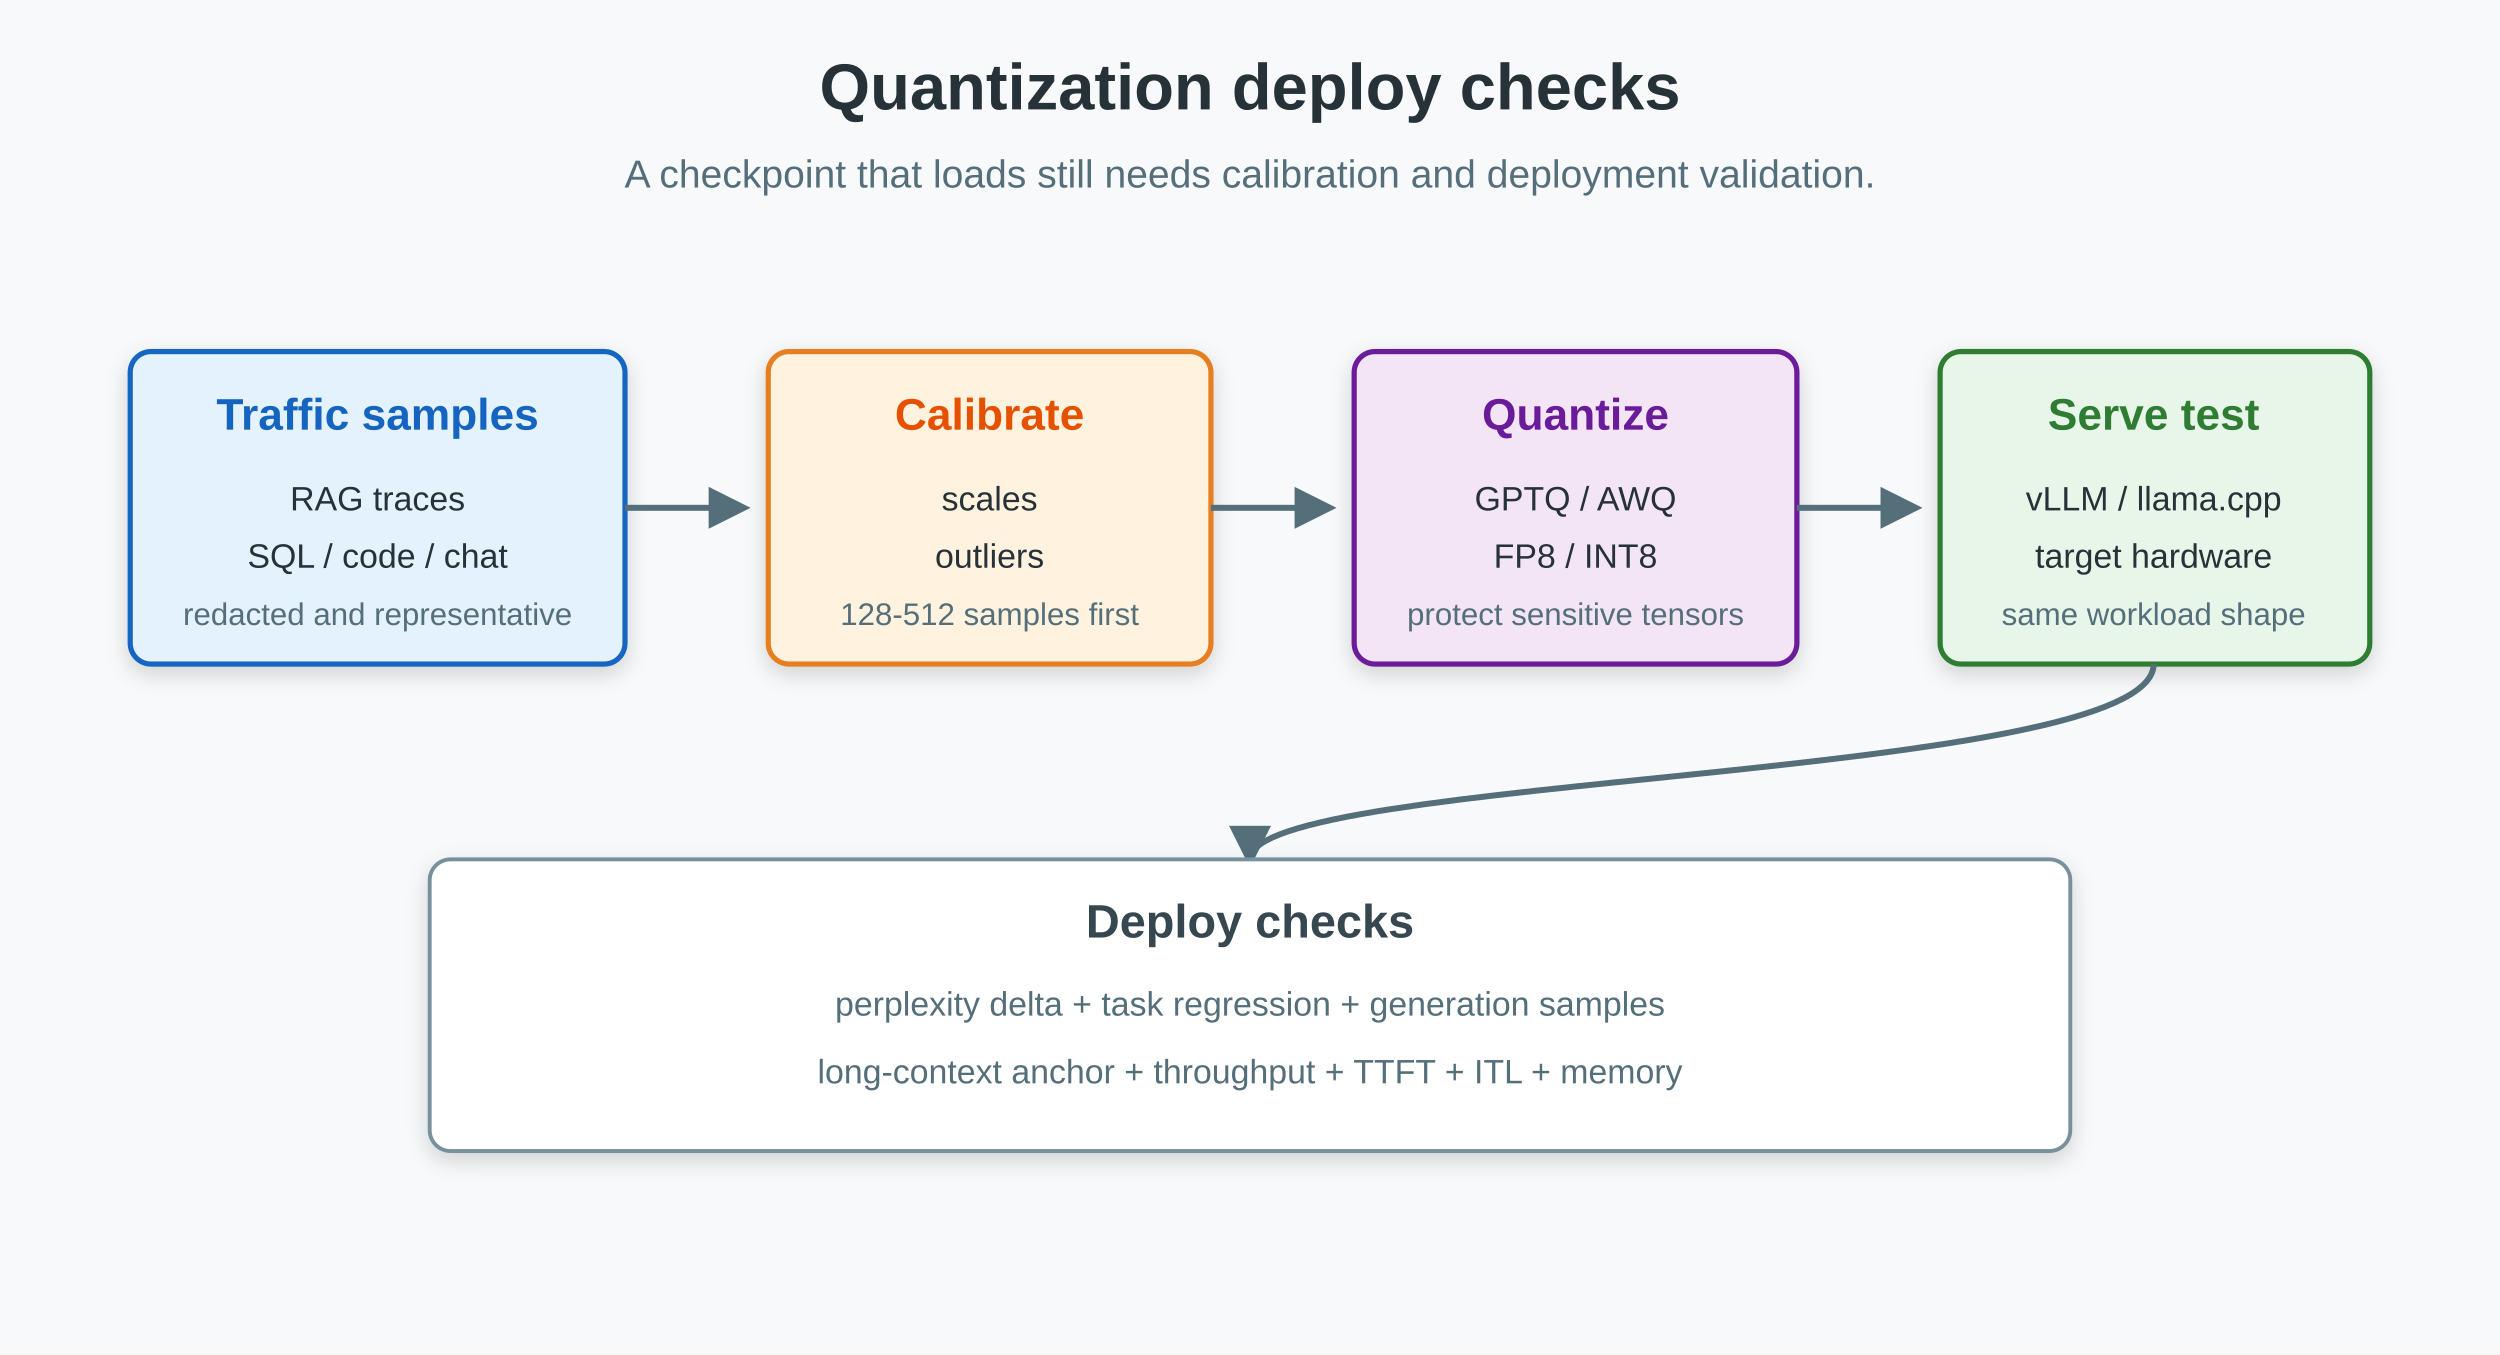
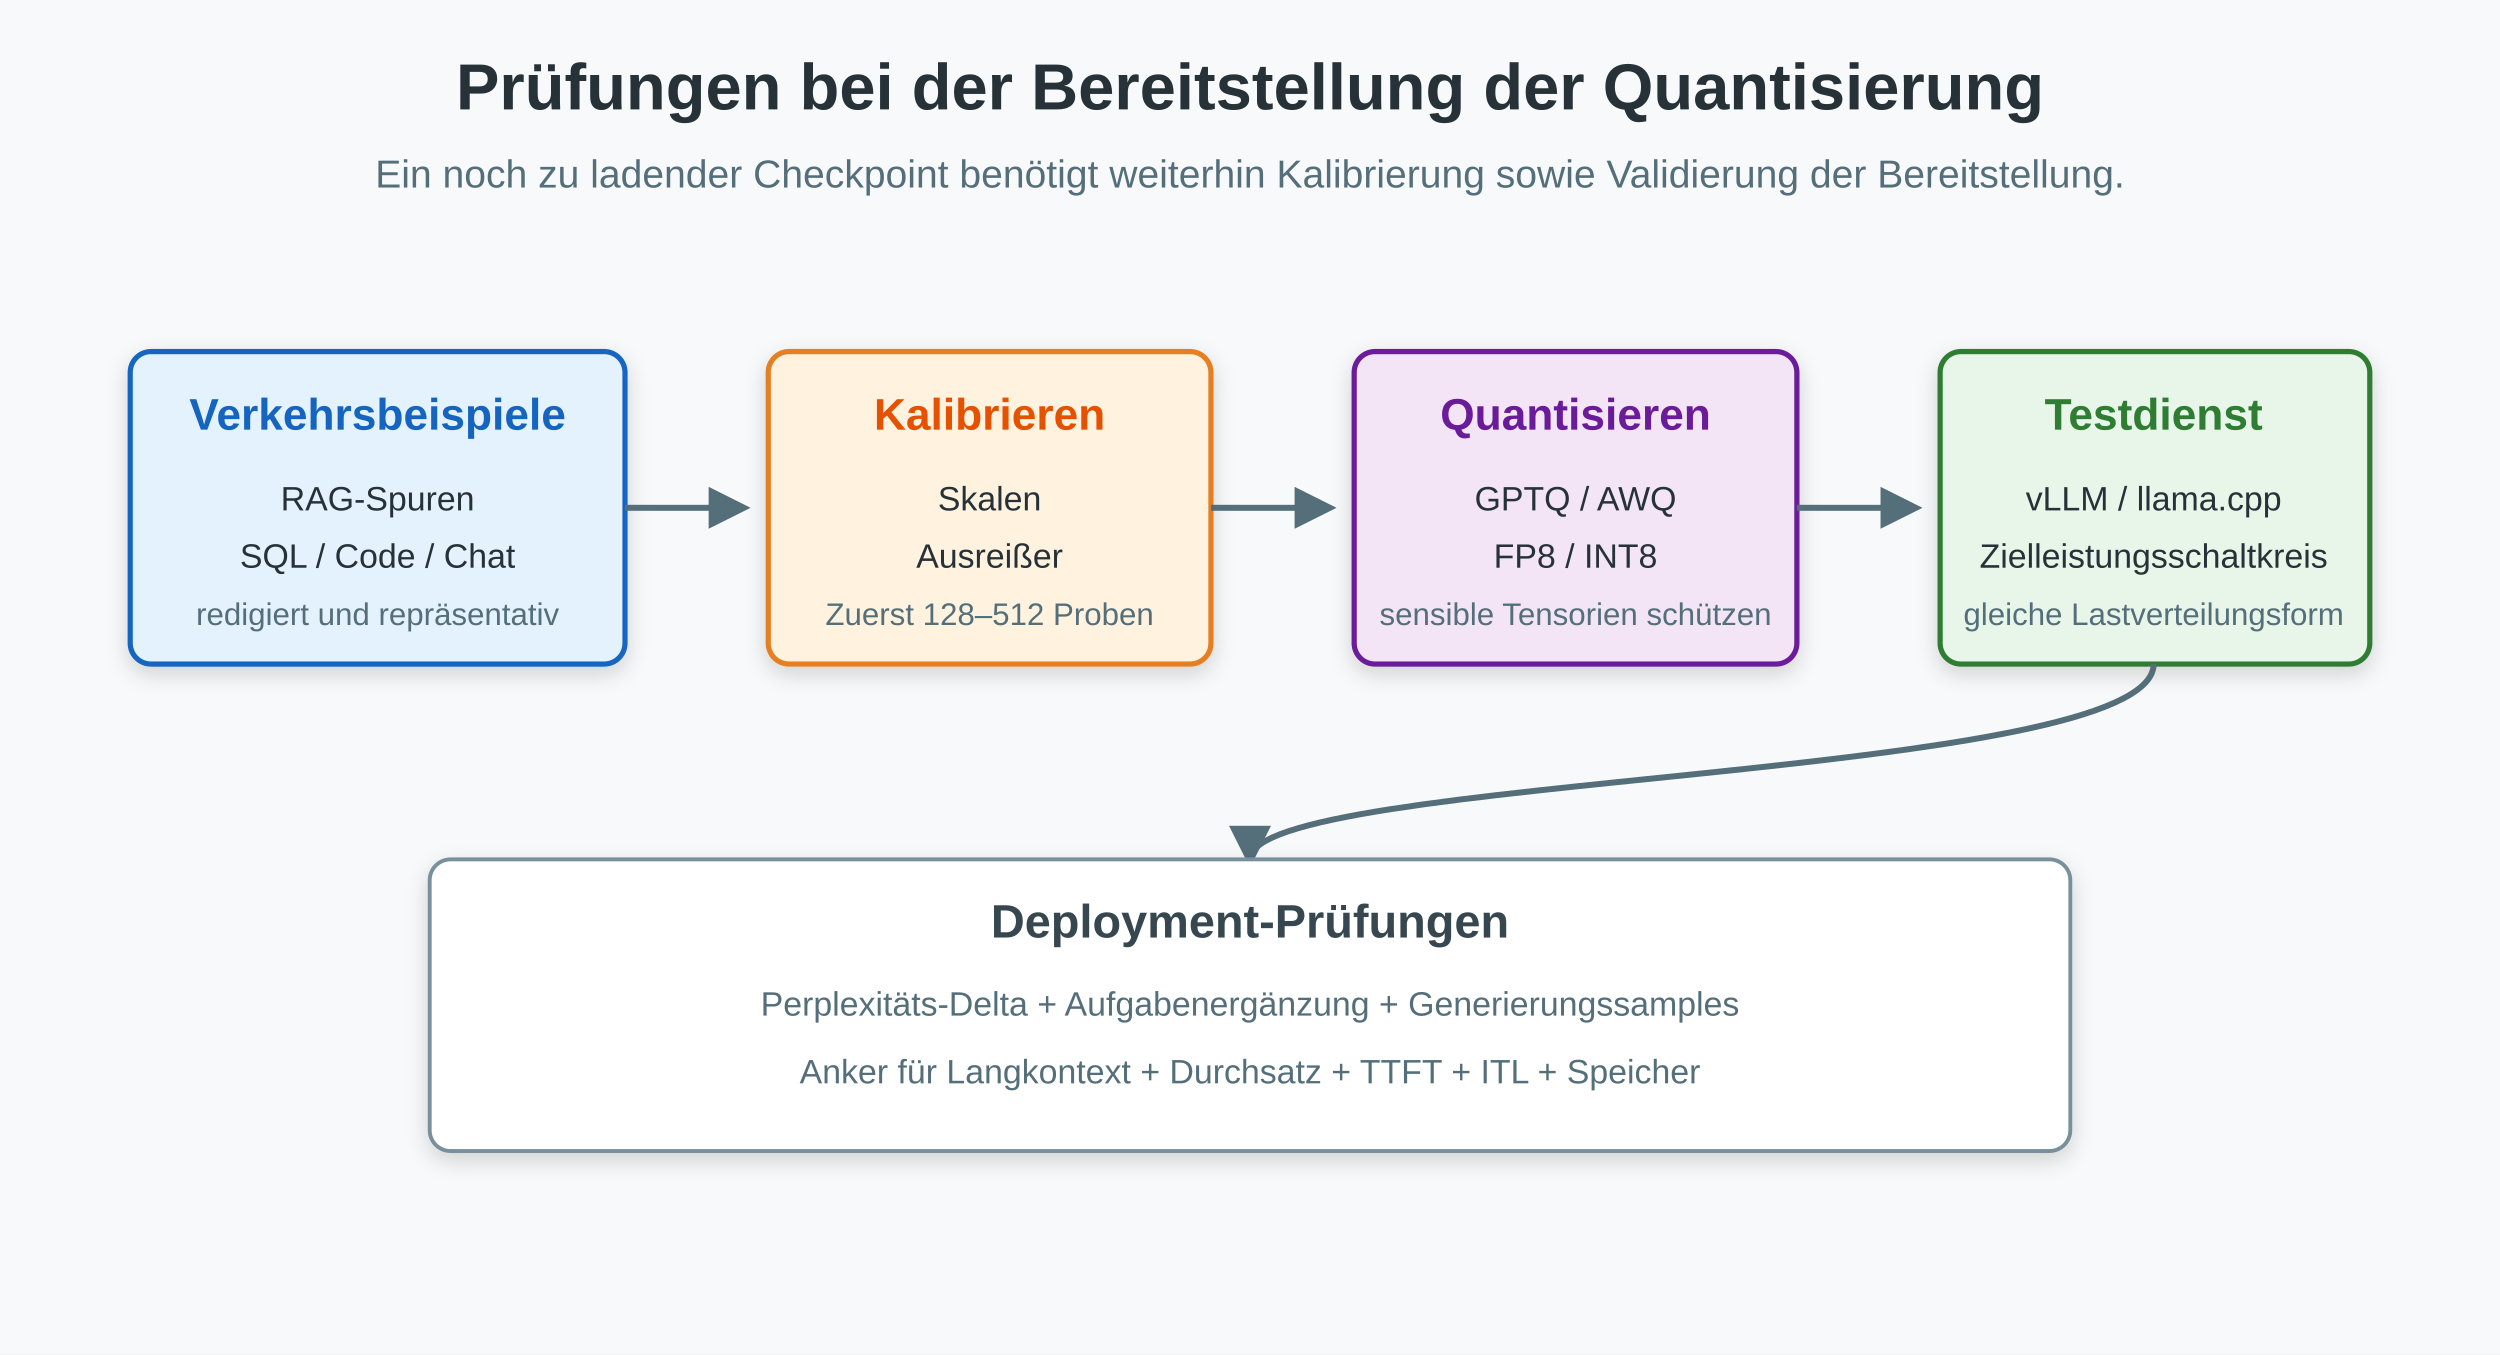
<svg xmlns="http://www.w3.org/2000/svg" width="960" height="520" viewBox="0 0 960 520" role="img" aria-labelledby="title desc">
  <defs>
    <filter id="shadow" x="-20%" y="-20%" width="140%" height="140%">
      <feDropShadow dx="0" dy="3" stdDeviation="4" flood-color="#000000" flood-opacity="0.16" />
    </filter>
    <marker id="arrow" viewBox="0 0 10 10" refX="8" refY="5" markerWidth="7" markerHeight="7" orient="auto">
      <path d="M 0 0 L 10 5 L 0 10 z" fill="#546e7a" />
    </marker>
  </defs>
  <rect width="960" height="520" fill="#f8f9fa" />
-   <text x="480" y="42" text-anchor="middle" font-family="Arial, sans-serif" font-size="25" font-weight="700" fill="#263238">Quantization deploy checks</text>
-   <text x="480" y="72" text-anchor="middle" font-family="Arial, sans-serif" font-size="15" fill="#546e7a">A checkpoint that loads still needs calibration and deployment validation.</text>
+   <text x="480" y="42" text-anchor="middle" font-family="Arial, sans-serif" font-size="25" font-weight="700" fill="#263238">Prüfungen bei der Bereitstellung der Quantisierung</text>
+   <text x="480" y="72" text-anchor="middle" font-family="Arial, sans-serif" font-size="15" fill="#546e7a">Ein noch zu ladender Checkpoint benötigt weiterhin Kalibrierung sowie Validierung der Bereitstellung.</text>
  <g font-family="Arial, sans-serif">
    <rect x="50" y="135" width="190" height="120" rx="8" fill="#e3f2fd" stroke="#1565c0" stroke-width="2" filter="url(#shadow)" />
-     <text x="145" y="165" text-anchor="middle" font-size="17" font-weight="700" fill="#1565c0">Traffic samples</text>
-     <text x="145" y="196" text-anchor="middle" font-size="13" fill="#263238">RAG traces</text>
-     <text x="145" y="218" text-anchor="middle" font-size="13" fill="#263238">SQL / code / chat</text>
-     <text x="145" y="240" text-anchor="middle" font-size="12" fill="#546e7a">redacted and representative</text>
+     <text x="145" y="165" text-anchor="middle" font-size="17" font-weight="700" fill="#1565c0">Verkehrsbeispiele</text>
+     <text x="145" y="196" text-anchor="middle" font-size="13" fill="#263238">RAG-Spuren</text>
+     <text x="145" y="218" text-anchor="middle" font-size="13" fill="#263238">SQL / Code / Chat</text>
+     <text x="145" y="240" text-anchor="middle" font-size="12" fill="#546e7a">redigiert und repräsentativ</text>
    <rect x="295" y="135" width="170" height="120" rx="8" fill="#fff3e0" stroke="#e67e22" stroke-width="2" filter="url(#shadow)" />
-     <text x="380" y="165" text-anchor="middle" font-size="17" font-weight="700" fill="#e65100">Calibrate</text>
-     <text x="380" y="196" text-anchor="middle" font-size="13" fill="#263238">scales</text>
-     <text x="380" y="218" text-anchor="middle" font-size="13" fill="#263238">outliers</text>
-     <text x="380" y="240" text-anchor="middle" font-size="12" fill="#546e7a">128-512 samples first</text>
+     <text x="380" y="165" text-anchor="middle" font-size="17" font-weight="700" fill="#e65100">Kalibrieren</text>
+     <text x="380" y="196" text-anchor="middle" font-size="13" fill="#263238">Skalen</text>
+     <text x="380" y="218" text-anchor="middle" font-size="13" fill="#263238">Ausreißer</text>
+     <text x="380" y="240" text-anchor="middle" font-size="12" fill="#546e7a">Zuerst 128–512 Proben</text>
    <rect x="520" y="135" width="170" height="120" rx="8" fill="#f3e5f5" stroke="#6a1b9a" stroke-width="2" filter="url(#shadow)" />
-     <text x="605" y="165" text-anchor="middle" font-size="17" font-weight="700" fill="#6a1b9a">Quantize</text>
+     <text x="605" y="165" text-anchor="middle" font-size="17" font-weight="700" fill="#6a1b9a">Quantisieren</text>
    <text x="605" y="196" text-anchor="middle" font-size="13" fill="#263238">GPTQ / AWQ</text>
    <text x="605" y="218" text-anchor="middle" font-size="13" fill="#263238">FP8 / INT8</text>
-     <text x="605" y="240" text-anchor="middle" font-size="12" fill="#546e7a">protect sensitive tensors</text>
+     <text x="605" y="240" text-anchor="middle" font-size="12" fill="#546e7a">sensible Tensorien schützen</text>
    <rect x="745" y="135" width="165" height="120" rx="8" fill="#e8f5e9" stroke="#2e7d32" stroke-width="2" filter="url(#shadow)" />
-     <text x="827" y="165" text-anchor="middle" font-size="17" font-weight="700" fill="#2e7d32">Serve test</text>
+     <text x="827" y="165" text-anchor="middle" font-size="17" font-weight="700" fill="#2e7d32">Testdienst</text>
    <text x="827" y="196" text-anchor="middle" font-size="13" fill="#263238">vLLM / llama.cpp</text>
-     <text x="827" y="218" text-anchor="middle" font-size="13" fill="#263238">target hardware</text>
-     <text x="827" y="240" text-anchor="middle" font-size="12" fill="#546e7a">same workload shape</text>
+     <text x="827" y="218" text-anchor="middle" font-size="13" fill="#263238">Zielleistungsschaltkreis</text>
+     <text x="827" y="240" text-anchor="middle" font-size="12" fill="#546e7a">gleiche Lastverteilungsform</text>
  </g>
  <g stroke="#546e7a" stroke-width="2.3" fill="none" marker-end="url(#arrow)">
    <path d="M 240 195 L 285 195" />
    <path d="M 465 195 L 510 195" />
    <path d="M 690 195 L 735 195" />
    <path d="M 827 255 C 827 300 480 297 480 330" />
  </g>
  <rect x="165" y="330" width="630" height="112" rx="8" fill="#ffffff" stroke="#78909c" stroke-width="1.5" filter="url(#shadow)" />
-   <text x="480" y="360" text-anchor="middle" font-family="Arial, sans-serif" font-size="18" font-weight="700" fill="#37474f">Deploy checks</text>
-   <text x="480" y="390" text-anchor="middle" font-family="Arial, sans-serif" font-size="13" fill="#546e7a">perplexity delta + task regression + generation samples</text>
-   <text x="480" y="416" text-anchor="middle" font-family="Arial, sans-serif" font-size="13" fill="#546e7a">long-context anchor + throughput + TTFT + ITL + memory</text>
+   <text x="480" y="360" text-anchor="middle" font-family="Arial, sans-serif" font-size="18" font-weight="700" fill="#37474f">Deployment-Prüfungen</text>
+   <text x="480" y="390" text-anchor="middle" font-family="Arial, sans-serif" font-size="13" fill="#546e7a">Perplexitäts-Delta + Aufgabenergänzung + Generierungssamples</text>
+   <text x="480" y="416" text-anchor="middle" font-family="Arial, sans-serif" font-size="13" fill="#546e7a">Anker für Langkontext + Durchsatz + TTFT + ITL + Speicher</text>
</svg>
